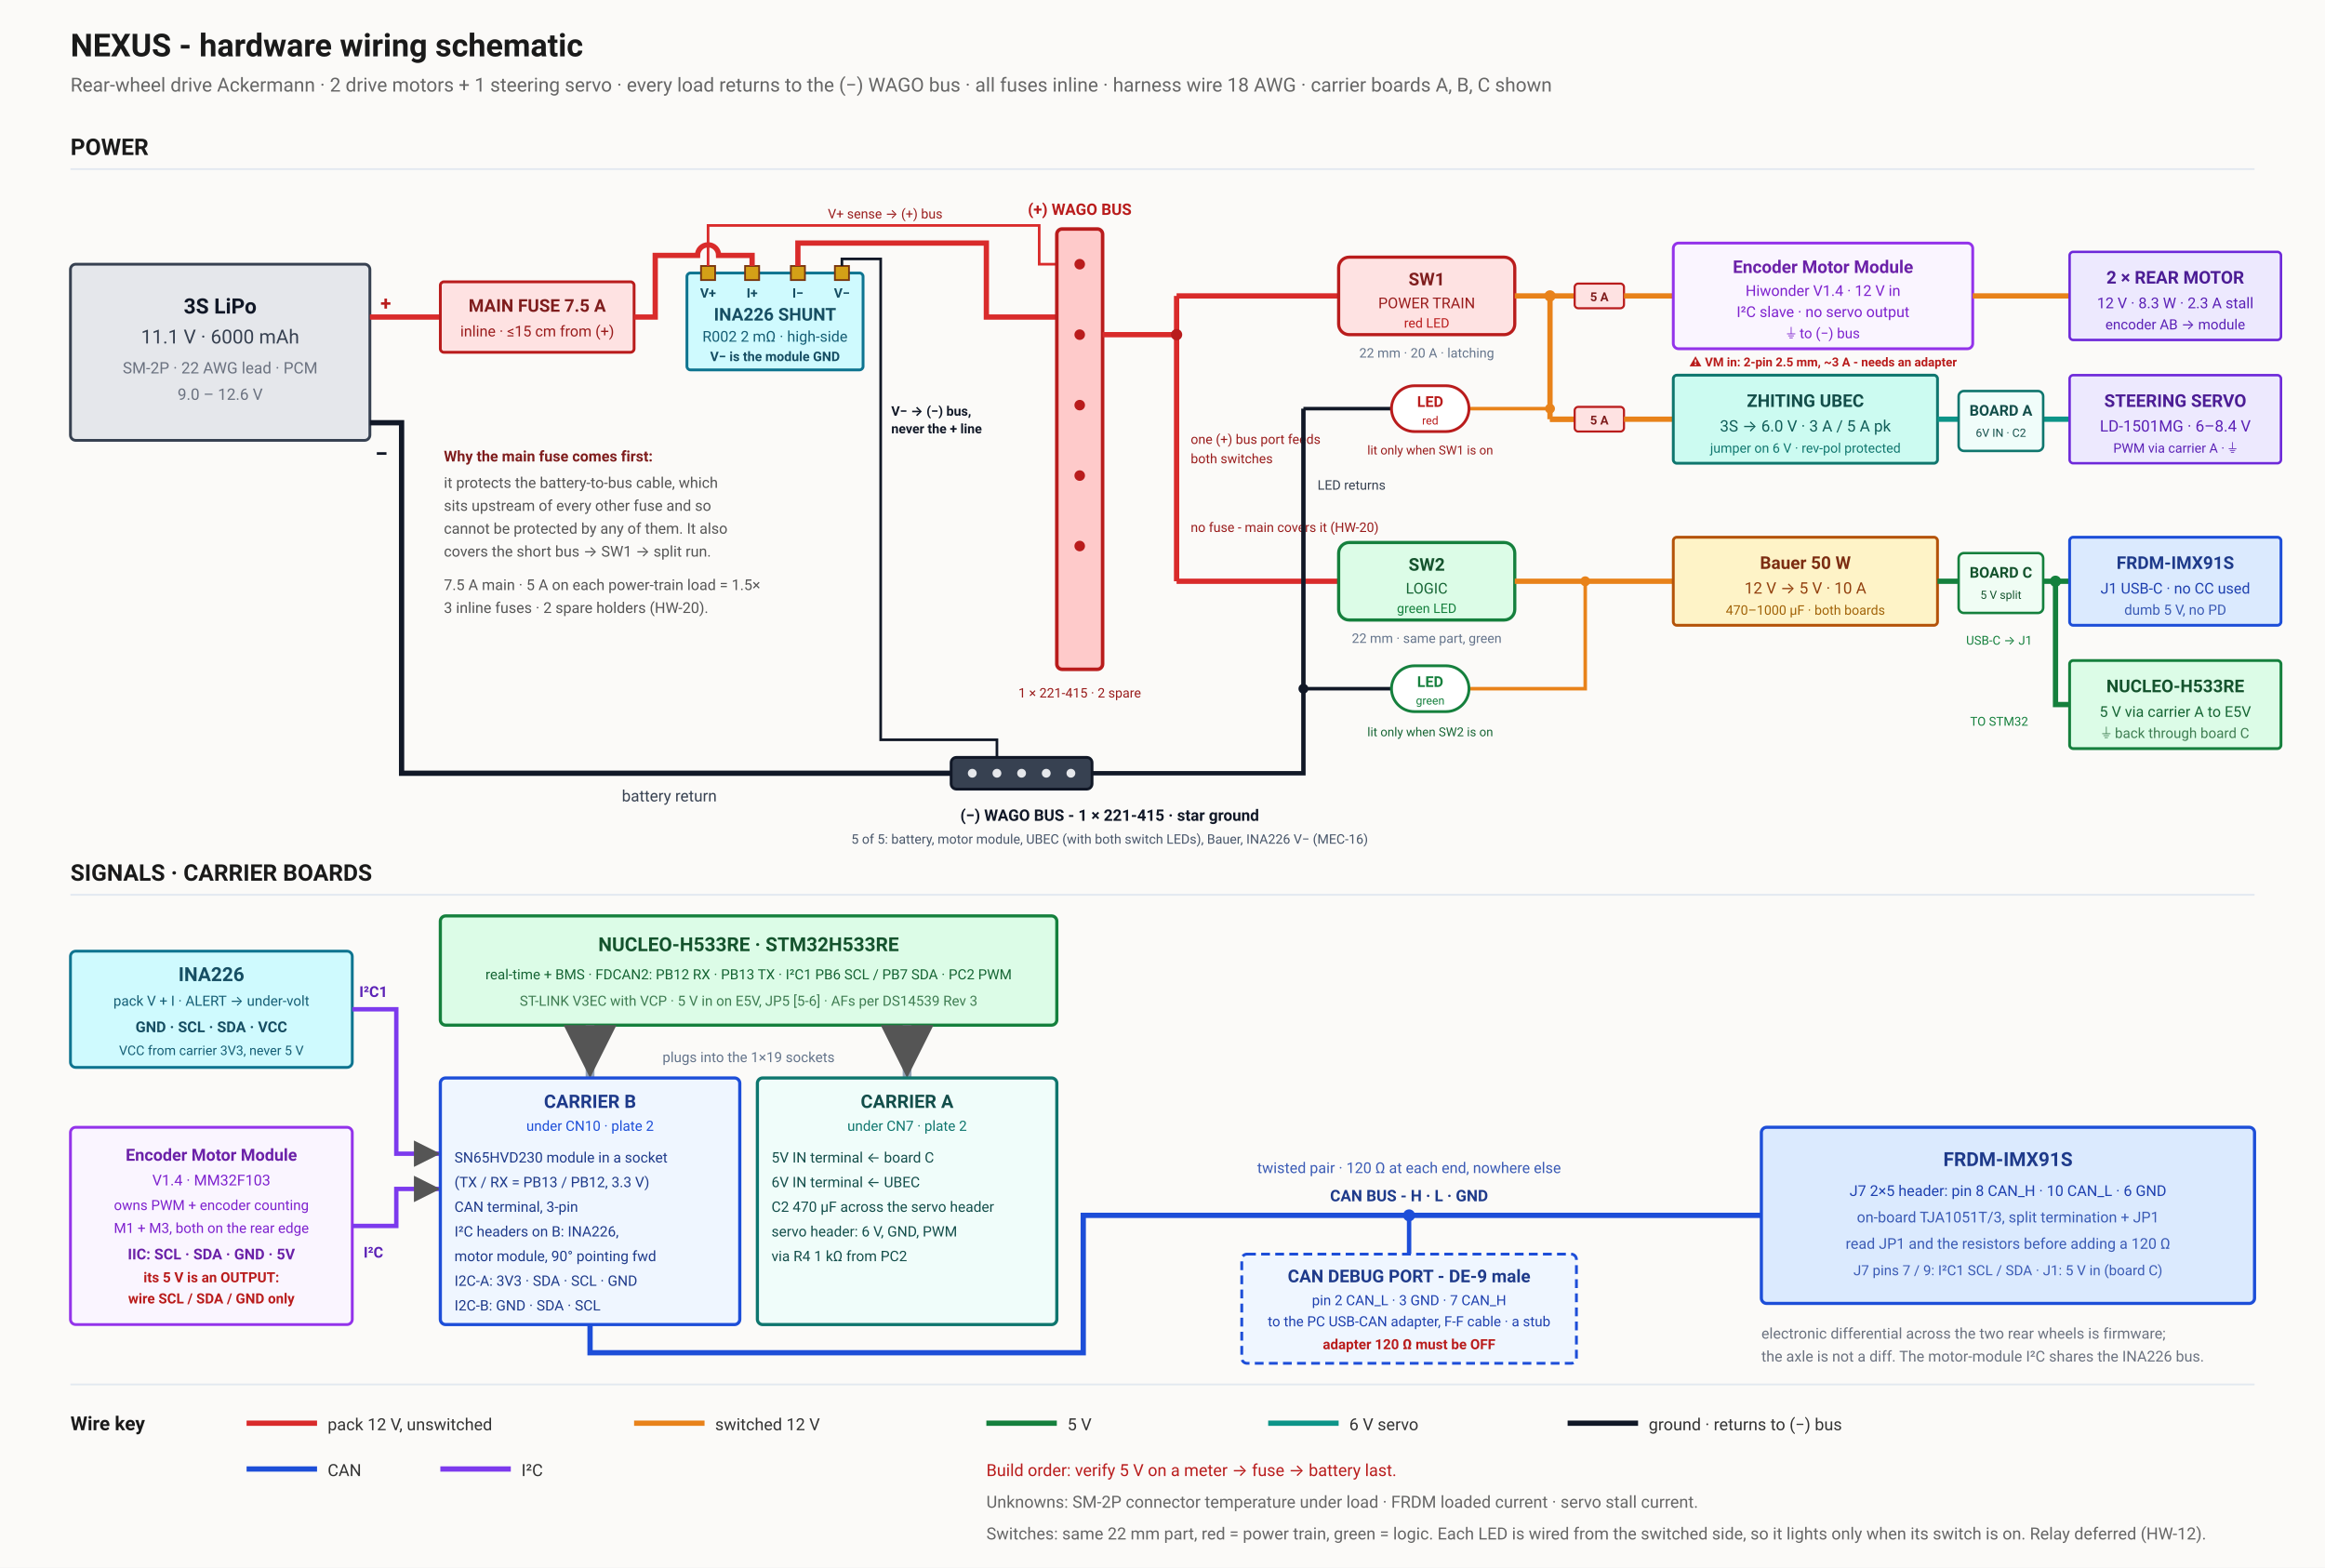
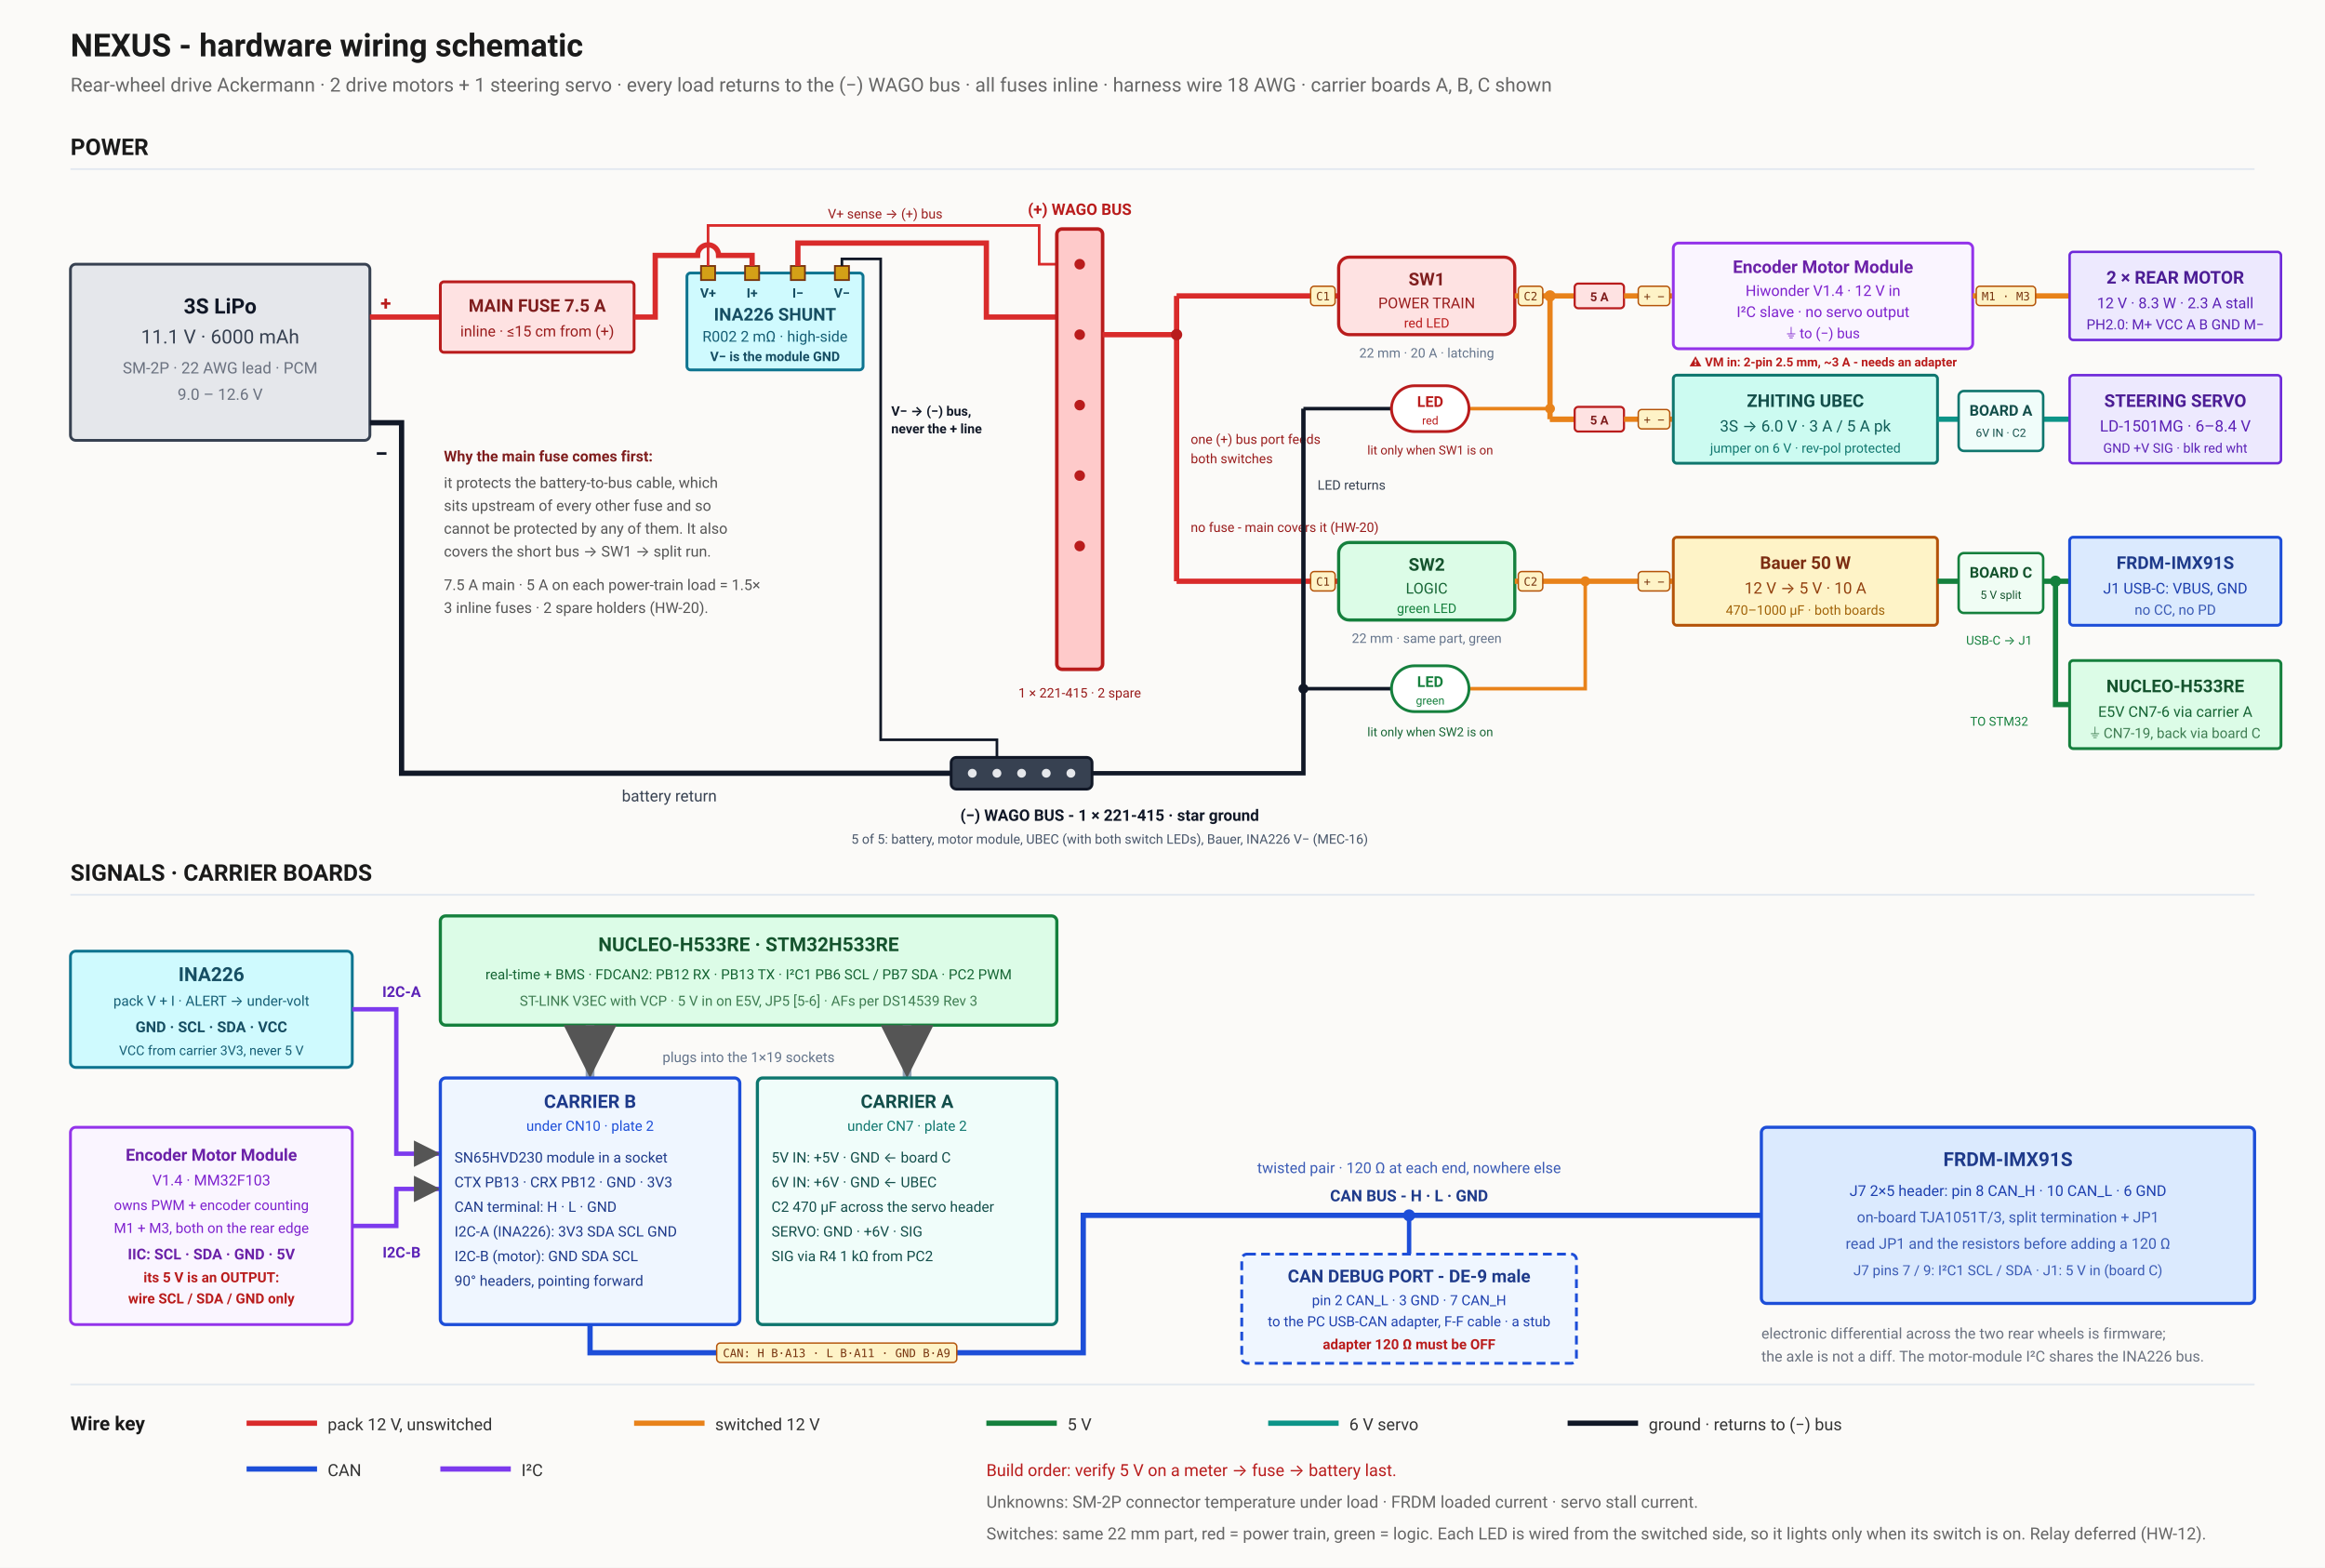
<svg xmlns="http://www.w3.org/2000/svg" width="1320" height="890" viewBox="0 0 1320 890" font-family="system-ui, -apple-system, Segoe UI, Roboto, sans-serif">
  <defs>
    <marker id="a" markerWidth="7" markerHeight="7" refX="6" refY="3" orient="auto">
      <path d="M0,0 L6,3 L0,6 z" fill="#555" />
    </marker>
  </defs>
  <rect width="1320" height="890" fill="#fbfaf8" />
  <text x="40" y="32" font-size="18" font-weight="700" fill="#1a1a1a">NEXUS - hardware wiring schematic</text>
  <text x="40" y="52" font-size="11" fill="#666">Rear-wheel drive Ackermann · 2 drive motors + 1 steering servo · every load returns to the (−) WAGO bus · all fuses inline · harness wire 18 AWG · carrier boards A, B, C shown</text>
  <text x="40" y="88" font-size="13" font-weight="700" fill="#1a1a1a">POWER</text>
  <line x1="40" y1="96" x2="1280" y2="96" stroke="#e2e8f0" />
  <rect x="40" y="150" width="170" height="100" fill="#e5e7eb" stroke="#374151" stroke-width="1.6" rx="3" />
  <text x="125" y="178" font-size="12" font-weight="700" fill="#111827" text-anchor="middle">3S LiPo</text>
  <text x="125" y="195" font-size="11" fill="#374151" text-anchor="middle">11.1 V · 6000 mAh</text>
  <text x="125" y="212" font-size="9" fill="#6b7280" text-anchor="middle">SM-2P · 22 AWG lead · PCM</text>
  <text x="125" y="227" font-size="9" fill="#6b7280" text-anchor="middle">9.0 – 12.6 V</text>
  <text x="216" y="176" font-size="11" font-weight="700" fill="#b91c1c">+</text>
  <text x="213" y="262" font-size="13" font-weight="700" fill="#111827">−</text>
  <line x1="210" y1="180" x2="250" y2="180" stroke="#d92b2b" stroke-width="3" />
  <rect x="250" y="160" width="110" height="40" fill="#fee2e2" stroke="#b91c1c" stroke-width="1.6" rx="2" />
  <text x="305" y="177" font-size="10" font-weight="700" fill="#7f1d1d" text-anchor="middle">MAIN FUSE 7.5 A</text>
  <text x="305" y="191" font-size="8.5" fill="#991b1b" text-anchor="middle">inline · ≤15 cm from (+)</text>
  <rect x="390" y="155" width="100" height="55" fill="#cffafe" stroke="#0e7490" stroke-width="1.6" rx="2" />
  <rect x="398" y="151" width="8" height="8" fill="#d4a017" stroke="#78350f" stroke-width="1" />
  <text x="402" y="169" font-size="7.5" font-weight="700" fill="#164e63" text-anchor="middle">V+</text>
  <rect x="423" y="151" width="8" height="8" fill="#d4a017" stroke="#78350f" stroke-width="1" />
  <text x="427" y="169" font-size="7.5" font-weight="700" fill="#164e63" text-anchor="middle">I+</text>
  <rect x="449" y="151" width="8" height="8" fill="#d4a017" stroke="#78350f" stroke-width="1" />
  <text x="453" y="169" font-size="7.5" font-weight="700" fill="#164e63" text-anchor="middle">I−</text>
  <rect x="474" y="151" width="8" height="8" fill="#d4a017" stroke="#78350f" stroke-width="1" />
  <text x="478" y="169" font-size="7.5" font-weight="700" fill="#164e63" text-anchor="middle">V−</text>
  <text x="440" y="182" font-size="10" font-weight="700" fill="#164e63" text-anchor="middle">INA226 SHUNT</text>
  <text x="440" y="194" font-size="8.5" fill="#155e75" text-anchor="middle">R002 2 mΩ · high-side</text>
  <text x="440" y="205" font-size="7.5" font-weight="700" fill="#164e63" text-anchor="middle">V− is the module GND</text>
  <path d="M360,180 L372,180 L372,145 L396,145 A6 6 0 0 1 408,145 L427,145 L427,151" fill="none" stroke="#d92b2b" stroke-width="3" />
  <path d="M453,151 L453,138 L560,138 L560,180 L600,180" fill="none" stroke="#d92b2b" stroke-width="3" />
  <path d="M402,151 L402,128 L590,128 L590,150 L600,150" fill="none" stroke="#d92b2b" stroke-width="1.5" />
  <text x="470" y="124" font-size="7.5" fill="#991b1b">V+ sense → (+) bus</text>
  <path d="M478,151 L478,147 L500,147 L500,420 L566,420 L566,430" fill="none" stroke="#111827" stroke-width="1.5" />
  <text x="506" y="236" font-size="7.5" font-weight="700" fill="#111827">V− → (−) bus,</text>
  <text x="506" y="246" font-size="7.5" font-weight="700" fill="#111827">never the + line</text>
  <text x="613" y="122" font-size="9" font-weight="700" fill="#b91c1c" text-anchor="middle">(+) WAGO BUS</text>
  <rect x="600" y="130" width="26" height="250" fill="#fecaca" stroke="#b91c1c" stroke-width="2" rx="3" />
  <circle cx="613" cy="150" r="3" fill="#b91c1c" />
  <circle cx="613" cy="190" r="3" fill="#b91c1c" />
  <circle cx="613" cy="230" r="3" fill="#b91c1c" />
  <circle cx="613" cy="270" r="3" fill="#b91c1c" />
  <circle cx="613" cy="310" r="3" fill="#b91c1c" />
  <text x="613" y="396" font-size="7.5" fill="#991b1b" text-anchor="middle">1 × 221-415 · 2 spare</text>
  <line x1="626" y1="190" x2="668" y2="190" stroke="#d92b2b" stroke-width="3" />
  <line x1="668" y1="168" x2="668" y2="330" stroke="#d92b2b" stroke-width="3" />
  <line x1="668" y1="168" x2="760" y2="168" stroke="#d92b2b" stroke-width="3" />
  <line x1="668" y1="330" x2="760" y2="330" stroke="#d92b2b" stroke-width="3" />
  <circle cx="668" cy="190" r="3.2" fill="#b91c1c" />
  <text x="676" y="252" font-size="7.5" fill="#991b1b">one (+) bus port feeds</text>
  <text x="676" y="263" font-size="7.5" fill="#991b1b">both switches</text>
  <text x="676" y="302" font-size="7.5" fill="#991b1b">no fuse - main covers it (HW-20)</text>
  <rect x="540" y="430" width="80" height="18" fill="#374151" stroke="#111827" stroke-width="1.6" rx="3" />
  <circle cx="552" cy="439" r="2.5" fill="#e5e7eb" />
  <circle cx="566" cy="439" r="2.5" fill="#e5e7eb" />
  <circle cx="580" cy="439" r="2.5" fill="#e5e7eb" />
  <circle cx="594" cy="439" r="2.5" fill="#e5e7eb" />
  <circle cx="608" cy="439" r="2.5" fill="#e5e7eb" />
  <text x="630" y="466" font-size="9" font-weight="700" fill="#111827" text-anchor="middle">(−) WAGO BUS - 1 × 221-415 · star ground</text>
  <text x="630" y="479" font-size="7.5" fill="#475569" text-anchor="middle">5 of 5: battery, motor module, UBEC (with both switch LEDs), Bauer, INA226 V− (MEC-16)</text>
  <path d="M210,240 L228,240 L228,439 L540,439" fill="none" stroke="#111827" stroke-width="3" />
  <text x="380" y="455" font-size="9" fill="#374151" text-anchor="middle">battery return</text>
  <path d="M740,232 L740,439 L620,439" fill="none" stroke="#111827" stroke-width="2.5" />
  <text x="748" y="278" font-size="7.5" fill="#374151">LED returns</text>
  <text x="252" y="262" font-size="8.5" font-weight="600" fill="#7f1d1d">Why the main fuse comes first:</text>
  <text x="252" y="277" font-size="8.5" fill="#555">it protects the battery-to-bus cable, which</text>
  <text x="252" y="290" font-size="8.5" fill="#555">sits upstream of every other fuse and so</text>
  <text x="252" y="303" font-size="8.5" fill="#555">cannot be protected by any of them. It also</text>
  <text x="252" y="316" font-size="8.5" fill="#555">covers the short bus → SW1 → split run.</text>
  <text x="252" y="335" font-size="8.5" fill="#555">7.5 A main · 5 A on each power-train load = 1.5×</text>
  <text x="252" y="348" font-size="8.5" fill="#555">3 inline fuses · 2 spare holders (HW-20).</text>
  <rect x="760" y="146" width="100" height="44" fill="#fee2e2" stroke="#b91c1c" stroke-width="1.8" rx="6" />
  <text x="810" y="162" font-size="10" font-weight="700" fill="#7f1d1d" text-anchor="middle">SW1</text>
  <text x="810" y="175" font-size="8.5" fill="#991b1b" text-anchor="middle">POWER TRAIN</text>
  <text x="810" y="186" font-size="7.5" fill="#b91c1c" text-anchor="middle">red LED</text>
  <text x="810" y="203" font-size="7.5" fill="#64748b" text-anchor="middle">22 mm · 20 A · latching</text>
  <line x1="860" y1="168" x2="894" y2="168" stroke="#e8821a" stroke-width="3" />
  <circle cx="880" cy="168" r="3.2" fill="#e8821a" />
  <line x1="880" y1="168" x2="880" y2="238" stroke="#e8821a" stroke-width="3" />
  <line x1="880" y1="238" x2="894" y2="238" stroke="#e8821a" stroke-width="3" />
  <line x1="880" y1="232" x2="834" y2="232" stroke="#e8821a" stroke-width="2" />
  <circle cx="880" cy="232" r="2.8" fill="#e8821a" />
  <line x1="790" y1="232" x2="740" y2="232" stroke="#111827" stroke-width="2" />
  <rect x="790" y="219" width="44" height="26" fill="#ffffff" stroke="#b91c1c" stroke-width="1.6" rx="13" />
  <text x="812" y="231" font-size="8.5" font-weight="700" fill="#b91c1c" text-anchor="middle">LED</text>
  <text x="812" y="241" font-size="6.5" fill="#b91c1c" text-anchor="middle">red</text>
  <text x="812" y="258" font-size="7" fill="#991b1b" text-anchor="middle">lit only when SW1 is on</text>
  <rect x="894" y="161" width="28" height="14" fill="#fee2e2" stroke="#b91c1c" stroke-width="1.2" rx="2" />
  <text x="908" y="171" font-size="7" font-weight="700" fill="#7f1d1d" text-anchor="middle">5 A</text>
  <line x1="922" y1="168" x2="950" y2="168" stroke="#e8821a" stroke-width="3" />
  <rect x="950" y="138" width="170" height="60" fill="#faf5ff" stroke="#9333ea" stroke-width="1.6" rx="3" />
  <text x="1035" y="155" font-size="10" font-weight="700" fill="#6b21a8" text-anchor="middle">Encoder Motor Module</text>
  <text x="1035" y="168" font-size="8.5" fill="#7e22ce" text-anchor="middle">Hiwonder V1.4 · 12 V in</text>
  <text x="1035" y="180" font-size="8.5" fill="#7e22ce" text-anchor="middle">I²C slave · no servo output</text>
  <text x="1035" y="208" font-size="7" font-weight="700" fill="#b91c1c" text-anchor="middle">⚠ VM in: 2-pin 2.5 mm, ~3 A - needs an adapter</text>
  <text x="1035" y="192" font-size="8" fill="#7e22ce" text-anchor="middle">⏚ to (−) bus</text>
  <line x1="1120" y1="168" x2="1175" y2="168" stroke="#e8821a" stroke-width="3" />
  <rect x="1175" y="143" width="120" height="50" fill="#ede9fe" stroke="#6d28d9" stroke-width="1.4" rx="2" />
  <text x="1235" y="161" font-size="10" font-weight="700" fill="#4c1d95" text-anchor="middle">2 × REAR MOTOR</text>
  <text x="1235" y="175" font-size="8.5" fill="#5b21b6" text-anchor="middle">12 V · 8.3 W · 2.3 A stall</text>
-   <text x="1235" y="187" font-size="8" fill="#5b21b6" text-anchor="middle">encoder AB → module</text>
+   <text x="1235" y="187" font-size="8" fill="#5b21b6" text-anchor="middle">PH2.0: M+ VCC A B GND M−</text>
  <line x1="880" y1="238" x2="894" y2="238" stroke="#e8821a" stroke-width="3" />
  <rect x="894" y="231" width="28" height="14" fill="#fee2e2" stroke="#b91c1c" stroke-width="1.2" rx="2" />
  <text x="908" y="241" font-size="7" font-weight="700" fill="#7f1d1d" text-anchor="middle">5 A</text>
  <line x1="922" y1="238" x2="950" y2="238" stroke="#e8821a" stroke-width="3" />
  <rect x="950" y="213" width="150" height="50" fill="#ccfbf1" stroke="#0f766e" stroke-width="1.6" rx="2" />
  <text x="1025" y="231" font-size="10" font-weight="700" fill="#134e4a" text-anchor="middle">ZHITING UBEC</text>
  <text x="1025" y="245" font-size="9" fill="#115e59" text-anchor="middle">3S → 6.0 V · 3 A / 5 A pk</text>
  <text x="1025" y="257" font-size="7.5" fill="#0f766e" text-anchor="middle">jumper on 6 V · rev-pol protected</text>
  <line x1="1100" y1="238" x2="1175" y2="238" stroke="#0d9488" stroke-width="3" />
  <rect x="1112" y="222" width="48" height="34" fill="#f0fdfa" stroke="#0f766e" stroke-width="1.4" rx="3" />
  <text x="1136.0" y="236" font-size="8.5" font-weight="700" fill="#134e4a" text-anchor="middle">BOARD A</text>
  <text x="1136.0" y="248" font-size="6.5" fill="#134e4a" text-anchor="middle">6V IN · C2</text>
  <rect x="1175" y="213" width="120" height="50" fill="#ede9fe" stroke="#6d28d9" stroke-width="1.4" rx="2" />
  <text x="1235" y="231" font-size="10" font-weight="700" fill="#4c1d95" text-anchor="middle">STEERING SERVO</text>
  <text x="1235" y="245" font-size="9" fill="#5b21b6" text-anchor="middle">LD-1501MG · 6–8.4 V</text>
-   <text x="1235" y="257" font-size="7.5" fill="#5b21b6" text-anchor="middle">PWM via carrier A · ⏚</text>
+   <text x="1235" y="257" font-size="7.5" fill="#5b21b6" text-anchor="middle">GND +V SIG · blk red wht</text>
  <rect x="760" y="308" width="100" height="44" fill="#dcfce7" stroke="#15803d" stroke-width="1.8" rx="6" />
  <text x="810" y="324" font-size="10" font-weight="700" fill="#14532d" text-anchor="middle">SW2</text>
  <text x="810" y="337" font-size="8.5" fill="#166534" text-anchor="middle">LOGIC</text>
  <text x="810" y="348" font-size="7.5" fill="#15803d" text-anchor="middle">green LED</text>
  <text x="810" y="365" font-size="7.5" fill="#64748b" text-anchor="middle">22 mm · same part, green</text>
  <line x1="860" y1="330" x2="950" y2="330" stroke="#e8821a" stroke-width="3" />
  <circle cx="900" cy="330" r="2.8" fill="#e8821a" />
  <path d="M900,330 L900,391 L834,391" fill="none" stroke="#e8821a" stroke-width="2" />
  <line x1="790" y1="391" x2="740" y2="391" stroke="#111827" stroke-width="2" />
  <circle cx="740" cy="391" r="2.8" fill="#111827" />
  <rect x="790" y="378" width="44" height="26" fill="#ffffff" stroke="#15803d" stroke-width="1.6" rx="13" />
  <text x="812" y="390" font-size="8.5" font-weight="700" fill="#15803d" text-anchor="middle">LED</text>
  <text x="812" y="400" font-size="6.5" fill="#15803d" text-anchor="middle">green</text>
  <text x="812" y="418" font-size="7" fill="#166534" text-anchor="middle">lit only when SW2 is on</text>
  <rect x="950" y="305" width="150" height="50" fill="#fef3c7" stroke="#b45309" stroke-width="1.6" rx="2" />
  <text x="1025" y="323" font-size="10" font-weight="700" fill="#7c2d12" text-anchor="middle">Bauer 50 W</text>
  <text x="1025" y="337" font-size="9" fill="#92400e" text-anchor="middle">12 V → 5 V · 10 A</text>
  <text x="1025" y="349" font-size="7.5" fill="#a16207" text-anchor="middle">470–1000 µF · both boards</text>
  <line x1="1100" y1="330" x2="1175" y2="330" stroke="#15803d" stroke-width="3" />
  <rect x="1112" y="314" width="48" height="34" fill="#f0fdf4" stroke="#15803d" stroke-width="1.4" rx="3" />
  <text x="1136.0" y="328" font-size="8.5" font-weight="700" fill="#14532d" text-anchor="middle">BOARD C</text>
  <text x="1136.0" y="340" font-size="6.5" fill="#14532d" text-anchor="middle">5 V split</text>
  <circle cx="1167" cy="330" r="3.2" fill="#15803d" />
  <path d="M1167,330 L1167,400 L1175,400" fill="none" stroke="#15803d" stroke-width="3" />
  <text x="1135" y="366" font-size="7" fill="#15803d" text-anchor="middle">USB-C → J1</text>
  <text x="1135" y="412" font-size="7" fill="#15803d" text-anchor="middle">TO STM32</text>
  <rect x="1175" y="305" width="120" height="50" fill="#dbeafe" stroke="#1d4ed8" stroke-width="1.6" rx="2" />
  <text x="1235" y="323" font-size="10" font-weight="700" fill="#1e3a8a" text-anchor="middle">FRDM-IMX91S</text>
-   <text x="1235" y="337" font-size="8.5" fill="#1e40af" text-anchor="middle">J1 USB-C · no CC used</text>
-   <text x="1235" y="349" font-size="8" fill="#3b5bb5" text-anchor="middle">dumb 5 V, no PD</text>
+   <text x="1235" y="337" font-size="8.5" fill="#1e40af" text-anchor="middle">J1 USB-C: VBUS, GND</text>
+   <text x="1235" y="349" font-size="8" fill="#3b5bb5" text-anchor="middle">no CC, no PD</text>
  <rect x="1175" y="375" width="120" height="50" fill="#dcfce7" stroke="#15803d" stroke-width="1.6" rx="2" />
  <text x="1235" y="393" font-size="10" font-weight="700" fill="#14532d" text-anchor="middle">NUCLEO-H533RE</text>
-   <text x="1235" y="407" font-size="8.5" fill="#166534" text-anchor="middle">5 V via carrier A to E5V</text>
-   <text x="1235" y="419" font-size="8" fill="#3f7d52" text-anchor="middle">⏚ back through board C</text>
+   <text x="1235" y="407" font-size="8.5" fill="#166534" text-anchor="middle">E5V CN7-6 via carrier A</text>
+   <text x="1235" y="419" font-size="8" fill="#3f7d52" text-anchor="middle">⏚ CN7-19, back via board C</text>
  <text x="40" y="500" font-size="13" font-weight="700" fill="#1a1a1a">SIGNALS · CARRIER BOARDS</text>
  <line x1="40" y1="508" x2="1280" y2="508" stroke="#e2e8f0" />
  <rect x="40" y="540" width="160" height="66" fill="#cffafe" stroke="#0e7490" stroke-width="1.6" rx="3" />
  <text x="120" y="557" font-size="11" font-weight="700" fill="#164e63" text-anchor="middle">INA226</text>
  <text x="120" y="571" font-size="8" fill="#155e75" text-anchor="middle">pack V + I · ALERT → under-volt</text>
  <text x="120" y="586" font-size="8.5" font-weight="700" fill="#164e63" text-anchor="middle">GND · SCL · SDA · VCC</text>
  <text x="120" y="599" font-size="7.5" fill="#155e75" text-anchor="middle">VCC from carrier 3V3, never 5 V</text>
  <path d="M200,573 L225,573 L225,655 L250,655" fill="none" stroke="#7c3aed" stroke-width="2.5" marker-end="url(#a)" />
-   <text x="212" y="566" font-size="8.5" font-weight="600" fill="#5b21b6" text-anchor="middle">I²C1</text>
+   <text x="228" y="566" font-size="8.5" font-weight="600" fill="#5b21b6" text-anchor="middle">I2C-A</text>
  <rect x="40" y="640" width="160" height="112" fill="#faf5ff" stroke="#9333ea" stroke-width="1.6" rx="3" />
  <text x="120" y="659" font-size="9.5" font-weight="700" fill="#6b21a8" text-anchor="middle">Encoder Motor Module</text>
  <text x="120" y="673" font-size="8.5" fill="#7e22ce" text-anchor="middle">V1.4 · MM32F103</text>
  <text x="120" y="687" font-size="8" fill="#7e22ce" text-anchor="middle">owns PWM + encoder counting</text>
  <text x="120" y="700" font-size="8" fill="#7e22ce" text-anchor="middle">M1 + M3, both on the rear edge</text>
  <text x="120" y="715" font-size="8.5" font-weight="700" fill="#6b21a8" text-anchor="middle">IIC: SCL · SDA · GND · 5V</text>
  <text x="120" y="728" font-size="8" font-weight="700" fill="#b91c1c" text-anchor="middle">its 5 V is an OUTPUT:</text>
  <text x="120" y="740" font-size="8" font-weight="700" fill="#b91c1c" text-anchor="middle">wire SCL / SDA / GND only</text>
  <path d="M200,696 L225,696 L225,675 L250,675" fill="none" stroke="#7c3aed" stroke-width="2.5" marker-end="url(#a)" />
-   <text x="212" y="714" font-size="8.5" font-weight="600" fill="#5b21b6" text-anchor="middle">I²C</text>
+   <text x="228" y="714" font-size="8.5" font-weight="600" fill="#5b21b6" text-anchor="middle">I2C-B</text>
  <rect x="250" y="520" width="350" height="62" fill="#dcfce7" stroke="#15803d" stroke-width="1.8" rx="3" />
  <text x="425" y="540" font-size="11" font-weight="700" fill="#14532d" text-anchor="middle">NUCLEO-H533RE · STM32H533RE</text>
  <text x="425" y="556" font-size="8" fill="#166534" text-anchor="middle">real-time + BMS · FDCAN2: PB12 RX · PB13 TX · I²C1 PB6 SCL / PB7 SDA · PC2 PWM</text>
  <text x="425" y="571" font-size="8" fill="#3f7d52" text-anchor="middle">ST-LINK V3EC with VCP · 5 V in on E5V, JP5 [5-6] · AFs per DS14539 Rev 3</text>
  <line x1="335" y1="582" x2="335" y2="612" stroke="#94a3b8" stroke-width="5" marker-end="url(#a)" />
  <line x1="515" y1="582" x2="515" y2="612" stroke="#94a3b8" stroke-width="5" marker-end="url(#a)" />
  <text x="425" y="603" font-size="8" fill="#64748b" text-anchor="middle">plugs into the 1×19 sockets</text>
  <rect x="250" y="612" width="170" height="140" fill="#eff6ff" stroke="#1d4ed8" stroke-width="1.8" rx="3" />
  <text x="335.0" y="629" font-size="10.5" font-weight="700" fill="#1e3a8a" text-anchor="middle">CARRIER B</text>
  <text x="335.0" y="642" font-size="8" fill="#1d4ed8" text-anchor="middle">under CN10 · plate 2</text>
  <text x="258" y="660" font-size="8.2" fill="#1e3a8a">SN65HVD230 module in a socket</text>
-   <text x="258" y="674" font-size="8.2" fill="#1e3a8a">   (TX / RX = PB13 / PB12, 3.3 V)</text>
-   <text x="258" y="688" font-size="8.2" fill="#1e3a8a">CAN terminal, 3-pin</text>
-   <text x="258" y="702" font-size="8.2" fill="#1e3a8a">I²C headers on B: INA226,</text>
-   <text x="258" y="716" font-size="8.2" fill="#1e3a8a">   motor module, 90° pointing fwd</text>
-   <text x="258" y="730" font-size="8.2" fill="#1e3a8a">I2C-A: 3V3 · SDA · SCL · GND</text>
-   <text x="258" y="744" font-size="8.2" fill="#1e3a8a">I2C-B: GND · SDA · SCL</text>
+   <text x="258" y="674" font-size="8.2" fill="#1e3a8a">   CTX PB13 · CRX PB12 · GND · 3V3</text>
+   <text x="258" y="688" font-size="8.2" fill="#1e3a8a">CAN terminal: H · L · GND</text>
+   <text x="258" y="702" font-size="8.2" fill="#1e3a8a">I2C-A (INA226): 3V3 SDA SCL GND</text>
+   <text x="258" y="716" font-size="8.2" fill="#1e3a8a">I2C-B (motor): GND SDA SCL</text>
+   <text x="258" y="730" font-size="8.2" fill="#1e3a8a">   90° headers, pointing forward</text>
  <rect x="430" y="612" width="170" height="140" fill="#f0fdfa" stroke="#0f766e" stroke-width="1.8" rx="3" />
  <text x="515.0" y="629" font-size="10.5" font-weight="700" fill="#134e4a" text-anchor="middle">CARRIER A</text>
  <text x="515.0" y="642" font-size="8" fill="#0f766e" text-anchor="middle">under CN7 · plate 2</text>
-   <text x="438" y="660" font-size="8.2" fill="#134e4a">5V IN terminal ← board C</text>
-   <text x="438" y="674" font-size="8.2" fill="#134e4a">6V IN terminal ← UBEC</text>
+   <text x="438" y="660" font-size="8.2" fill="#134e4a">5V IN: +5V · GND ← board C</text>
+   <text x="438" y="674" font-size="8.2" fill="#134e4a">6V IN: +6V · GND ← UBEC</text>
  <text x="438" y="688" font-size="8.2" fill="#134e4a">C2 470 µF across the servo header</text>
-   <text x="438" y="702" font-size="8.2" fill="#134e4a">servo header: 6 V, GND, PWM</text>
-   <text x="438" y="716" font-size="8.2" fill="#134e4a">   via R4 1 kΩ from PC2</text>
+   <text x="438" y="702" font-size="8.2" fill="#134e4a">SERVO: GND · +6V · SIG</text>
+   <text x="438" y="716" font-size="8.2" fill="#134e4a">   SIG via R4 1 kΩ from PC2</text>
  <path d="M335,752 L335,768 L615,768 L615,690 L1000,690" fill="none" stroke="#1d4ed8" stroke-width="3" />
  <text x="800" y="682" font-size="9" font-weight="700" fill="#1e3a8a" text-anchor="middle">CAN BUS - H · L · GND</text>
  <text x="800" y="666" font-size="8.5" fill="#3b5bb5" text-anchor="middle">twisted pair · 120 Ω at each end, nowhere else</text>
  <rect x="1000" y="640" width="280" height="100" fill="#dbeafe" stroke="#1d4ed8" stroke-width="1.8" rx="3" />
  <text x="1140" y="662" font-size="11" font-weight="700" fill="#1e3a8a" text-anchor="middle">FRDM-IMX91S</text>
  <text x="1140" y="679" font-size="8.5" fill="#1e40af" text-anchor="middle">J7 2×5 header: pin 8 CAN_H · 10 CAN_L · 6 GND</text>
  <text x="1140" y="694" font-size="8.5" fill="#3b5bb5" text-anchor="middle">on-board TJA1051T/3, split termination + JP1</text>
  <text x="1140" y="709" font-size="8.5" fill="#3b5bb5" text-anchor="middle">read JP1 and the resistors before adding a 120 Ω</text>
  <text x="1140" y="724" font-size="8" fill="#3b5bb5" text-anchor="middle">J7 pins 7 / 9: I²C1 SCL / SDA · J1: 5 V in (board C)</text>
  <circle cx="800" cy="690" r="3.4" fill="#1d4ed8" />
  <line x1="800" y1="690" x2="800" y2="712" stroke="#1d4ed8" stroke-width="2.5" />
  <rect x="705" y="712" width="190" height="62" fill="#eff6ff" stroke="#1d4ed8" stroke-width="1.6" stroke-dasharray="5,3" rx="3" />
  <text x="800" y="728" font-size="10" font-weight="700" fill="#1e3a8a" text-anchor="middle">CAN DEBUG PORT - DE-9 male</text>
  <text x="800" y="741" font-size="8" fill="#1e40af" text-anchor="middle">pin 2 CAN_L · 3 GND · 7 CAN_H</text>
  <text x="800" y="753" font-size="8" fill="#1e40af" text-anchor="middle">to the PC USB-CAN adapter, F-F cable · a stub</text>
  <text x="800" y="766" font-size="8" font-weight="700" fill="#b91c1c" text-anchor="middle">adapter 120 Ω must be OFF</text>
  <text x="1000" y="760" font-size="8.5" fill="#6b7280">electronic differential across the two rear wheels is firmware;</text>
  <text x="1000" y="773" font-size="8.5" fill="#6b7280">the axle is not a diff. The motor-module I²C shares the INA226 bus.</text>
+   <rect x="744.1" y="162.5" width="13.9" height="11" fill="#fef3c7" stroke="#b45309" stroke-width="0.8" rx="2" />
+   <text x="751.1" y="170.5" font-size="6.5" font-family="ui-monospace, monospace" fill="#78350f" text-anchor="middle">C1</text>
+   <rect x="862" y="162.5" width="13.9" height="11" fill="#fef3c7" stroke="#b45309" stroke-width="0.8" rx="2" />
+   <text x="869.0" y="170.5" font-size="6.5" font-family="ui-monospace, monospace" fill="#78350f" text-anchor="middle">C2</text>
+   <rect x="744.1" y="324.5" width="13.9" height="11" fill="#fef3c7" stroke="#b45309" stroke-width="0.8" rx="2" />
+   <text x="751.1" y="332.5" font-size="6.5" font-family="ui-monospace, monospace" fill="#78350f" text-anchor="middle">C1</text>
+   <rect x="862" y="324.5" width="13.9" height="11" fill="#fef3c7" stroke="#b45309" stroke-width="0.8" rx="2" />
+   <text x="869.0" y="332.5" font-size="6.5" font-family="ui-monospace, monospace" fill="#78350f" text-anchor="middle">C2</text>
+   <rect x="930.1" y="162.5" width="17.9" height="11" fill="#fef3c7" stroke="#b45309" stroke-width="0.8" rx="2" />
+   <text x="939.1" y="170.5" font-size="6.5" font-family="ui-monospace, monospace" fill="#78350f" text-anchor="middle">+ −</text>
+   <rect x="1122" y="162.5" width="33.7" height="11" fill="#fef3c7" stroke="#b45309" stroke-width="0.8" rx="2" />
+   <text x="1138.8" y="170.5" font-size="6.5" font-family="ui-monospace, monospace" fill="#78350f" text-anchor="middle">M1 · M3</text>
+   <rect x="930.1" y="232.5" width="17.9" height="11" fill="#fef3c7" stroke="#b45309" stroke-width="0.8" rx="2" />
+   <text x="939.1" y="240.5" font-size="6.5" font-family="ui-monospace, monospace" fill="#78350f" text-anchor="middle">+ −</text>
+   <rect x="930.1" y="324.5" width="17.9" height="11" fill="#fef3c7" stroke="#b45309" stroke-width="0.8" rx="2" />
+   <text x="939.1" y="332.5" font-size="6.5" font-family="ui-monospace, monospace" fill="#78350f" text-anchor="middle">+ −</text>
+   <rect x="406.9" y="762.5" width="136.3" height="11" fill="#fef3c7" stroke="#b45309" stroke-width="0.8" rx="2" />
+   <text x="475.0" y="770.5" font-size="6.5" font-family="ui-monospace, monospace" fill="#78350f" text-anchor="middle">CAN: H B·A13 · L B·A11 · GND B·A9</text>
  <line x1="40" y1="786" x2="1280" y2="786" stroke="#e2e8f0" />
  <text x="40" y="812" font-size="11" font-weight="700" fill="#1a1a1a">Wire key</text>
  <line x1="140" y1="808" x2="180" y2="808" stroke="#d92b2b" stroke-width="3" />
  <text x="186" y="812" font-size="9.5" fill="#333">pack 12 V, unswitched</text>
  <line x1="360" y1="808" x2="400" y2="808" stroke="#e8821a" stroke-width="3" />
  <text x="406" y="812" font-size="9.5" fill="#333">switched 12 V</text>
  <line x1="560" y1="808" x2="600" y2="808" stroke="#15803d" stroke-width="3" />
  <text x="606" y="812" font-size="9.5" fill="#333">5 V</text>
  <line x1="720" y1="808" x2="760" y2="808" stroke="#0d9488" stroke-width="3" />
  <text x="766" y="812" font-size="9.5" fill="#333">6 V servo</text>
  <line x1="890" y1="808" x2="930" y2="808" stroke="#111827" stroke-width="3" />
  <text x="936" y="812" font-size="9.5" fill="#333">ground · returns to (−) bus</text>
  <line x1="140" y1="834" x2="180" y2="834" stroke="#1d4ed8" stroke-width="3" />
  <text x="186" y="838" font-size="9.5" fill="#333">CAN</text>
  <line x1="250" y1="834" x2="290" y2="834" stroke="#7c3aed" stroke-width="3" />
  <text x="296" y="838" font-size="9.5" fill="#333">I²C</text>
  <text x="560" y="838" font-size="9.5" fill="#b91c1c">Build order: verify 5 V on a meter → fuse → battery last.</text>
  <text x="560" y="856" font-size="9.5" fill="#666">Unknowns: SM-2P connector temperature under load · FRDM loaded current · servo stall current.</text>
  <text x="560" y="874" font-size="9.5" fill="#666">Switches: same 22 mm part, red = power train, green = logic. Each LED is wired from the switched side, so it lights only when its switch is on. Relay deferred (HW-12).</text>
</svg>
